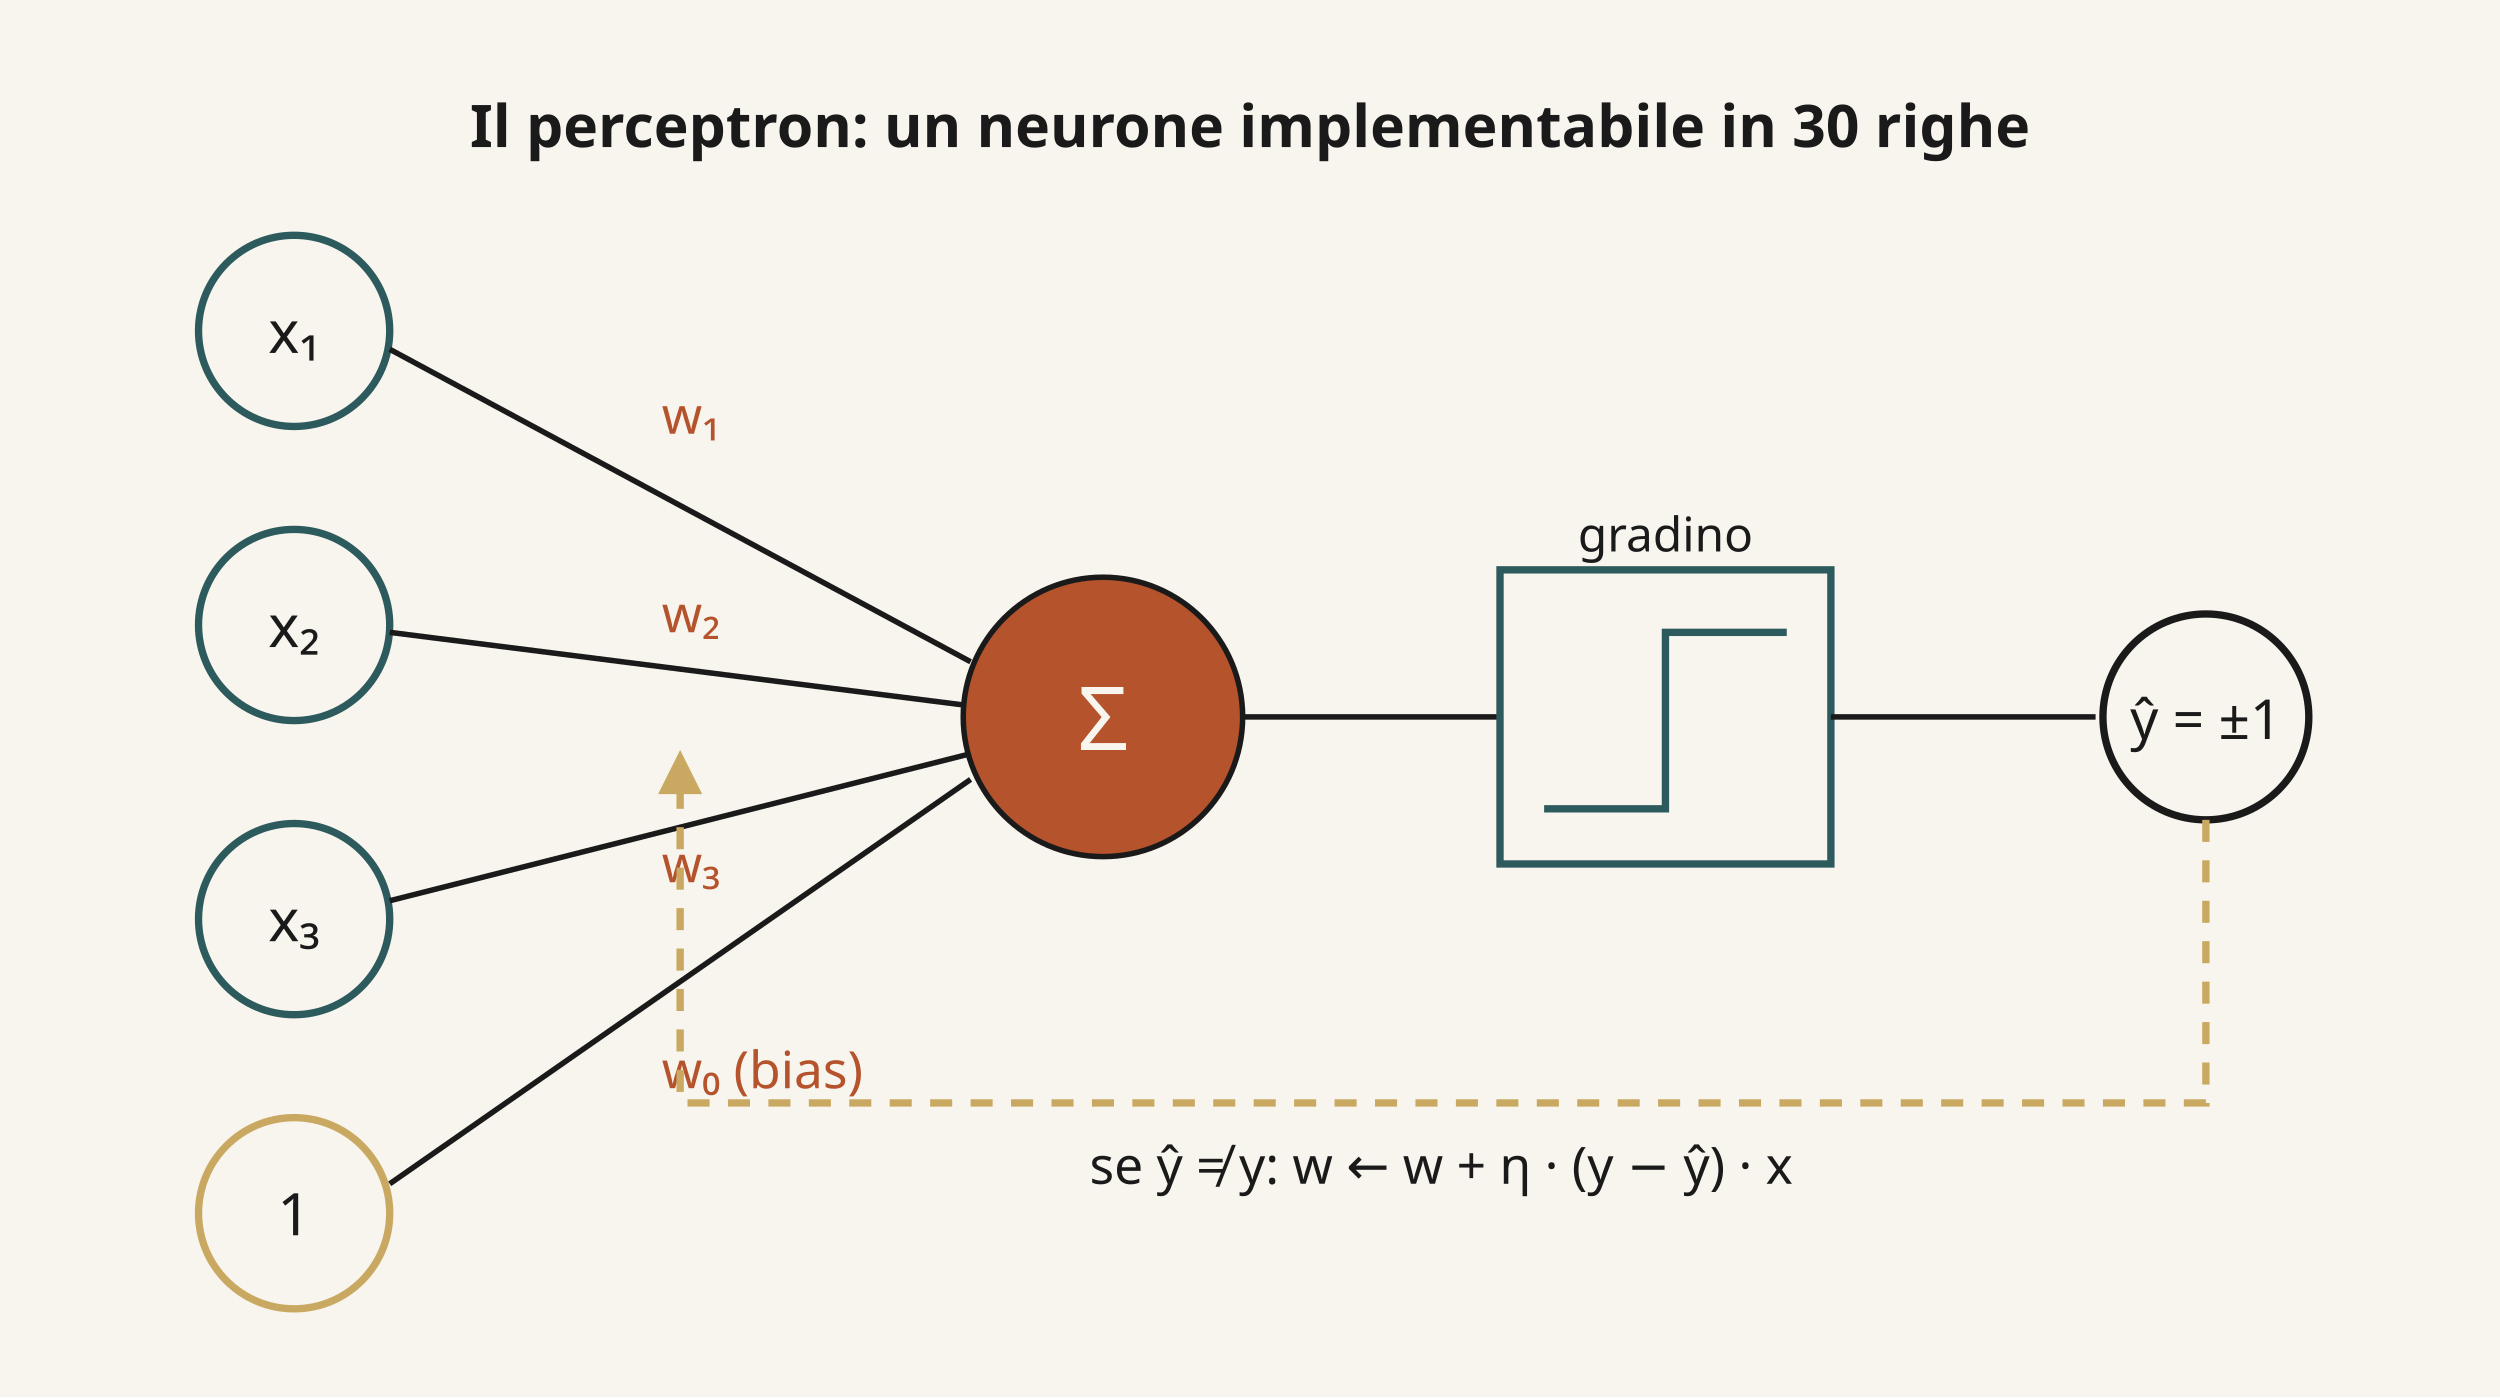
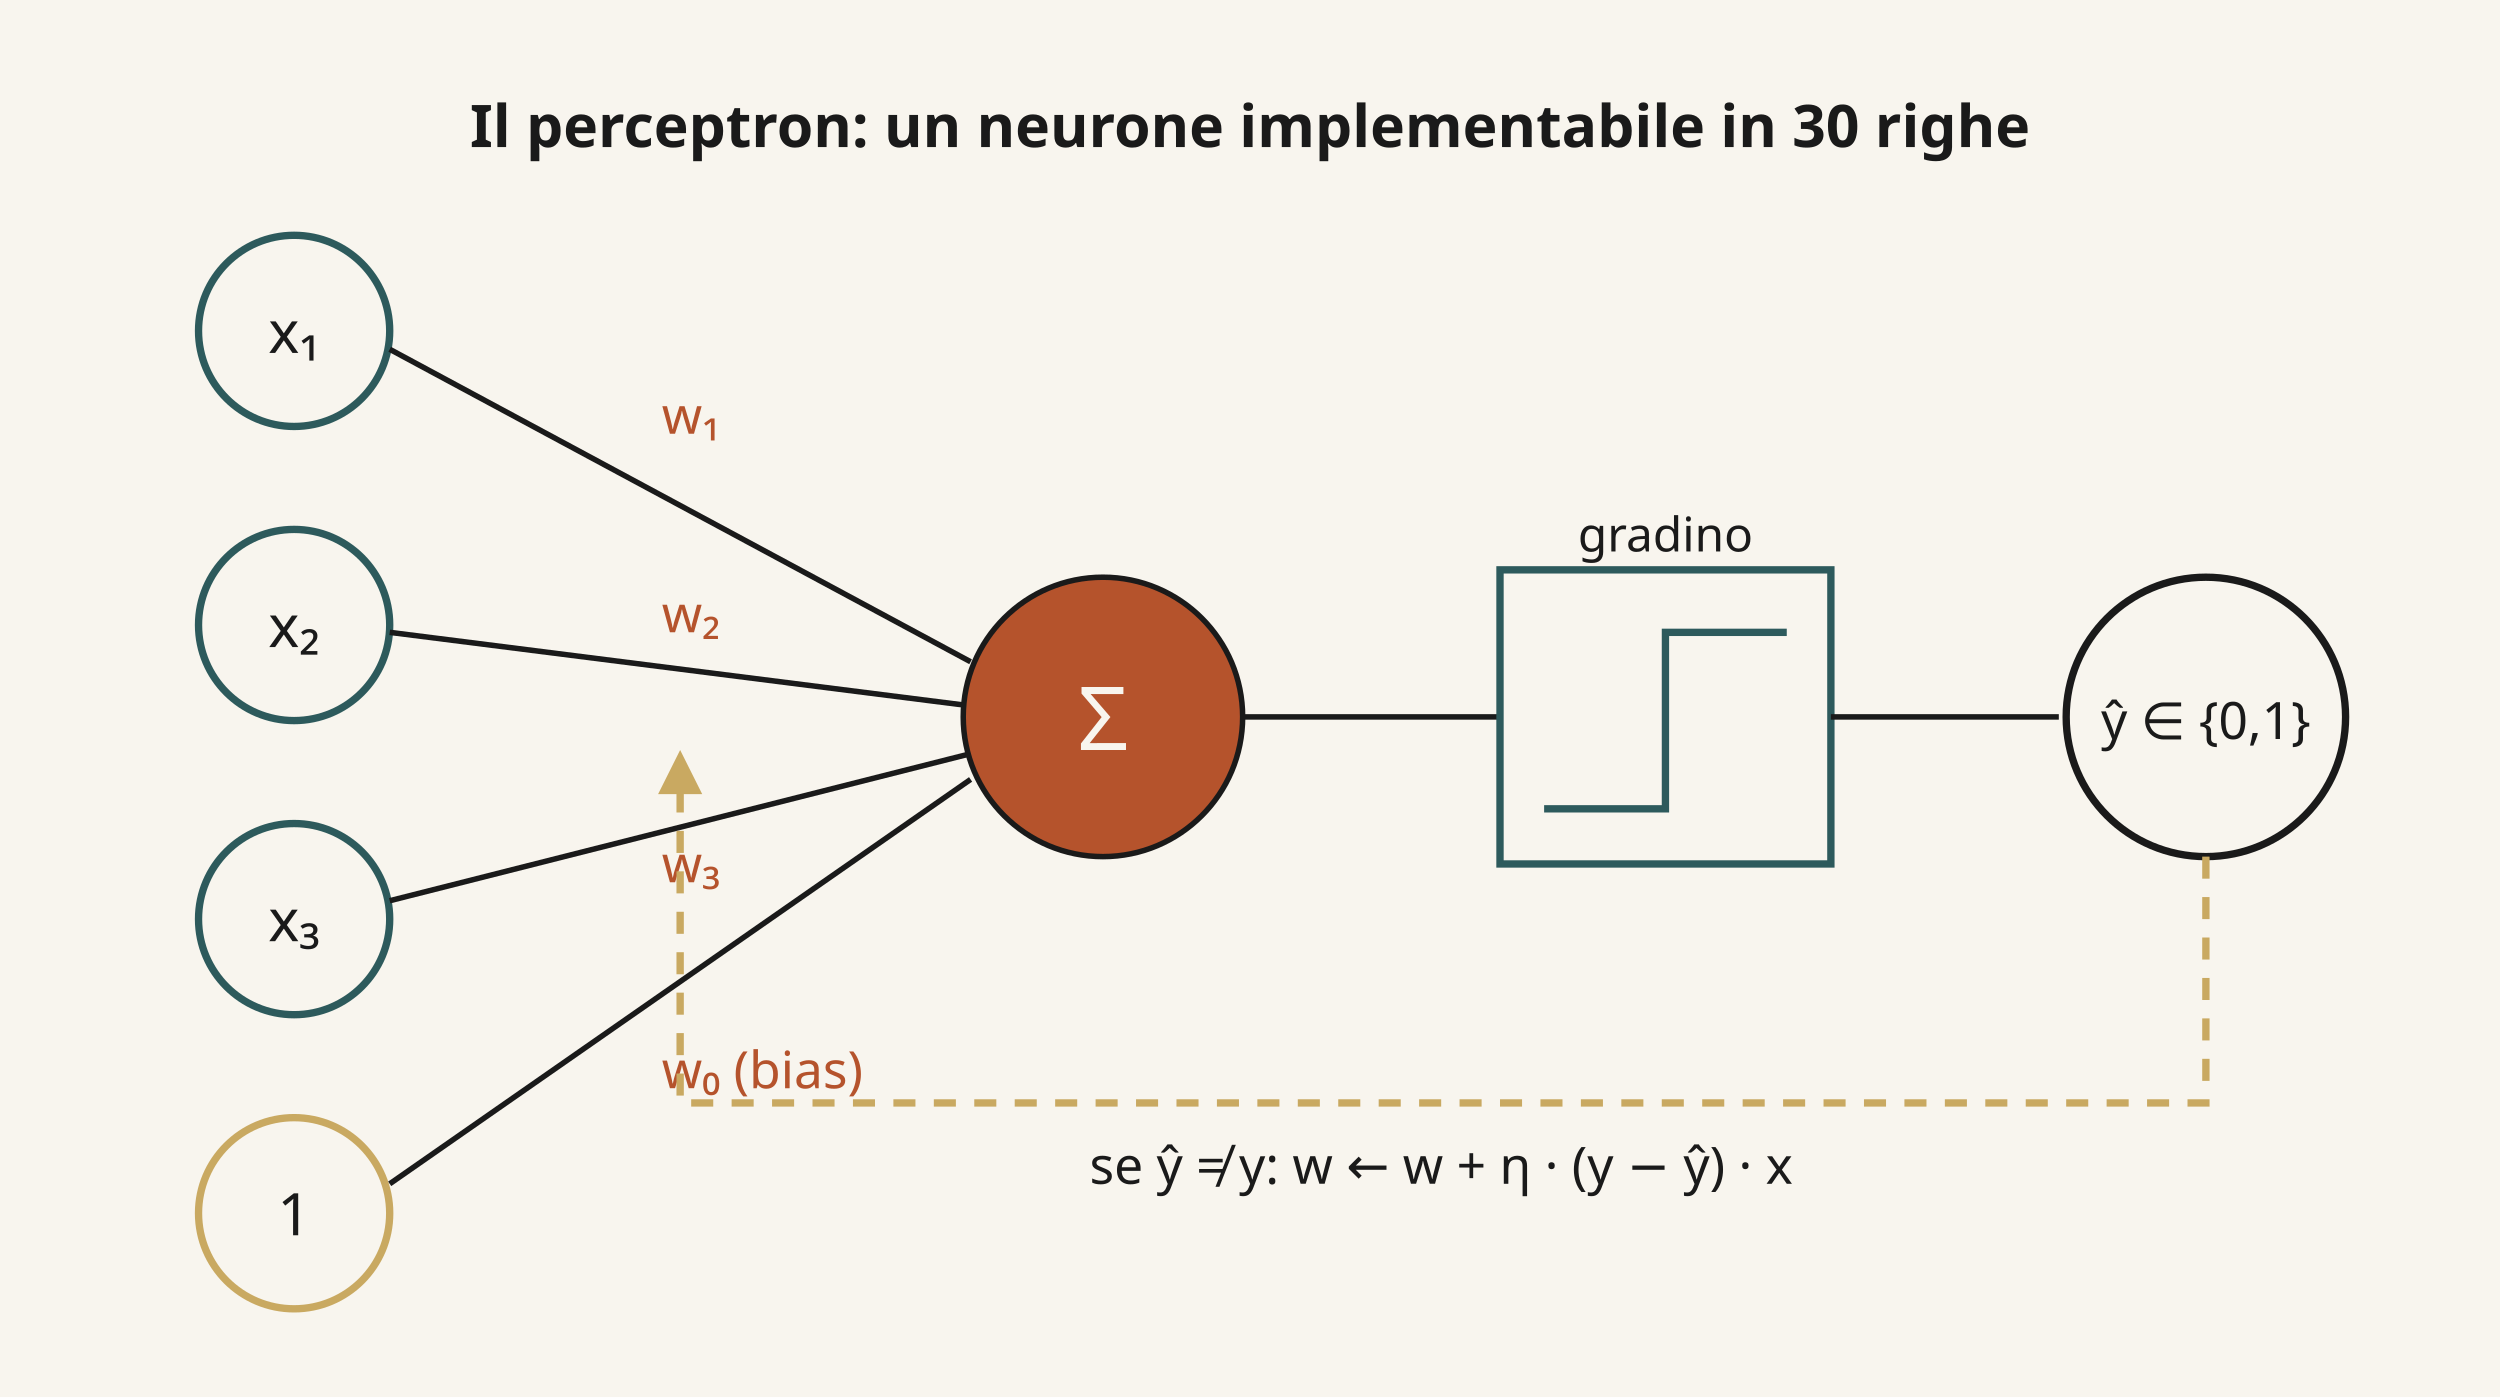
<svg xmlns="http://www.w3.org/2000/svg" viewBox="0 0 680 380" width="100%" role="img" aria-label="Schema di un neurone artificiale: ingressi pesati, somma, funzione gradino, uscita e retroazione di aggiornamento dei pesi">
  <rect x="0" y="0" width="680" height="380" fill="#F8F5EE" />
  <circle cx="80" cy="90" r="26" fill="#F8F5EE" stroke="#2D5A5C" stroke-width="2" />
  <text x="80" y="96" font-family="sans-serif" font-size="16" fill="#1A1A1A" text-anchor="middle">x₁</text>
  <circle cx="80" cy="170" r="26" fill="#F8F5EE" stroke="#2D5A5C" stroke-width="2" />
  <text x="80" y="176" font-family="sans-serif" font-size="16" fill="#1A1A1A" text-anchor="middle">x₂</text>
  <circle cx="80" cy="250" r="26" fill="#F8F5EE" stroke="#2D5A5C" stroke-width="2" />
  <text x="80" y="256" font-family="sans-serif" font-size="16" fill="#1A1A1A" text-anchor="middle">x₃</text>
  <circle cx="80" cy="330" r="26" fill="#F8F5EE" stroke="#C9A961" stroke-width="2" />
  <text x="80" y="336" font-family="sans-serif" font-size="16" fill="#1A1A1A" text-anchor="middle">1</text>
  <line x1="106" y1="95" x2="264" y2="180" stroke="#1A1A1A" stroke-width="1.5" />
  <text x="180" y="118" font-family="sans-serif" font-size="14" fill="#B5532C">w₁</text>
  <line x1="106" y1="172" x2="264" y2="192" stroke="#1A1A1A" stroke-width="1.5" />
  <text x="180" y="172" font-family="sans-serif" font-size="14" fill="#B5532C">w₂</text>
  <line x1="106" y1="245" x2="264" y2="205" stroke="#1A1A1A" stroke-width="1.5" />
  <text x="180" y="240" font-family="sans-serif" font-size="14" fill="#B5532C">w₃</text>
  <line x1="106" y1="322" x2="264" y2="212" stroke="#1A1A1A" stroke-width="1.5" />
  <text x="180" y="296" font-family="sans-serif" font-size="14" fill="#B5532C">w₀ (bias)</text>
  <circle cx="300" cy="195" r="38" fill="#B5532C" stroke="#1A1A1A" stroke-width="1.5" />
  <text x="300" y="204" font-family="sans-serif" font-size="24" fill="#F8F5EE" text-anchor="middle">Σ</text>
  <line x1="338" y1="195" x2="408" y2="195" stroke="#1A1A1A" stroke-width="1.5" />
  <rect x="408" y="155" width="90" height="80" fill="#F8F5EE" stroke="#2D5A5C" stroke-width="2" />
  <polyline points="420,220 453,220 453,172 486,172" fill="none" stroke="#2D5A5C" stroke-width="2" />
  <text x="453" y="150" font-family="sans-serif" font-size="13" fill="#1A1A1A" text-anchor="middle">gradino</text>
-   <line x1="498" y1="195" x2="570" y2="195" stroke="#1A1A1A" stroke-width="1.5" />
-   <circle cx="600" cy="195" r="28" fill="#F8F5EE" stroke="#1A1A1A" stroke-width="2" />
-   <text x="600" y="201" font-family="sans-serif" font-size="15" fill="#1A1A1A" text-anchor="middle">ŷ = ±1</text>
-   <path d="M 600 223 L 600 300 L 185 300 L 185 210" fill="none" stroke="#C9A961" stroke-width="2" stroke-dasharray="6 5" />
+   <line x1="498" y1="195" x2="560" y2="195" stroke="#1A1A1A" stroke-width="1.5" />
+   <circle cx="600" cy="195" r="38" fill="#F8F5EE" stroke="#1A1A1A" stroke-width="2" />
+   <text x="600" y="201" font-family="sans-serif" font-size="14" fill="#1A1A1A" text-anchor="middle">ŷ ∈ {0,1}</text>
+   <path d="M 600 233 L 600 300 L 185 300 L 185 210" fill="none" stroke="#C9A961" stroke-width="2" stroke-dasharray="6 5" />
  <polygon points="185,204 179,216 191,216" fill="#C9A961" />
  <text x="392" y="322" font-family="sans-serif" font-size="14" fill="#1A1A1A" text-anchor="middle">se ŷ ≠ y: w ← w + η · (y − ŷ) · x</text>
  <text x="340" y="40" font-family="sans-serif" font-size="16" fill="#1A1A1A" text-anchor="middle" font-weight="bold">Il perceptron: un neurone implementabile in 30 righe</text>
</svg>
